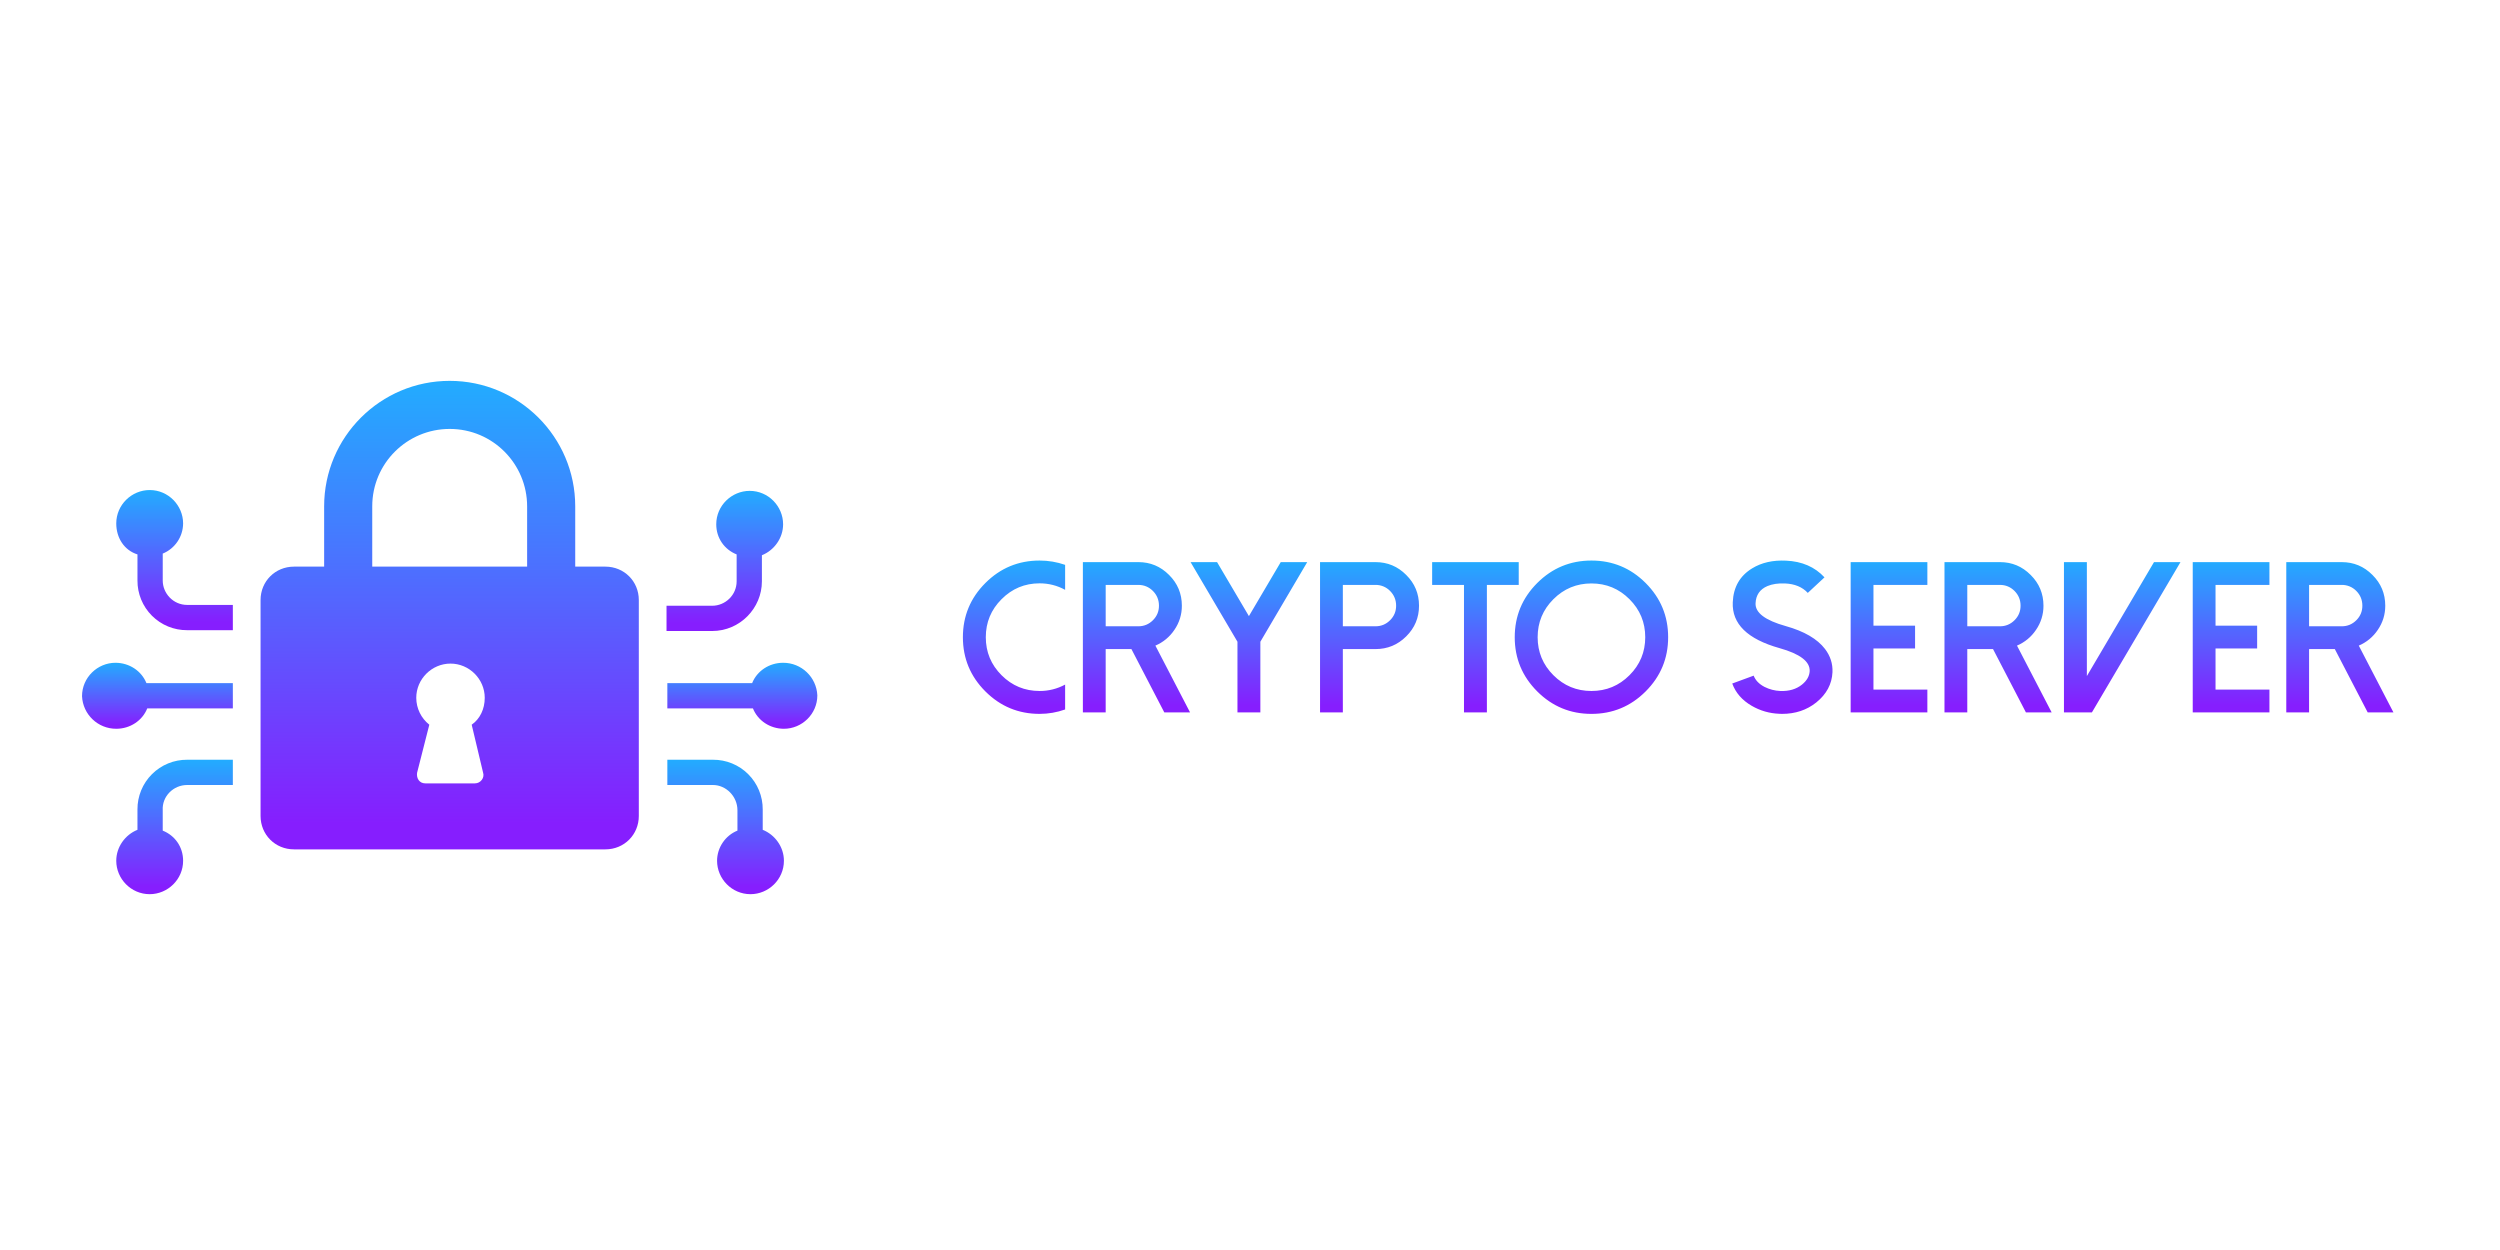
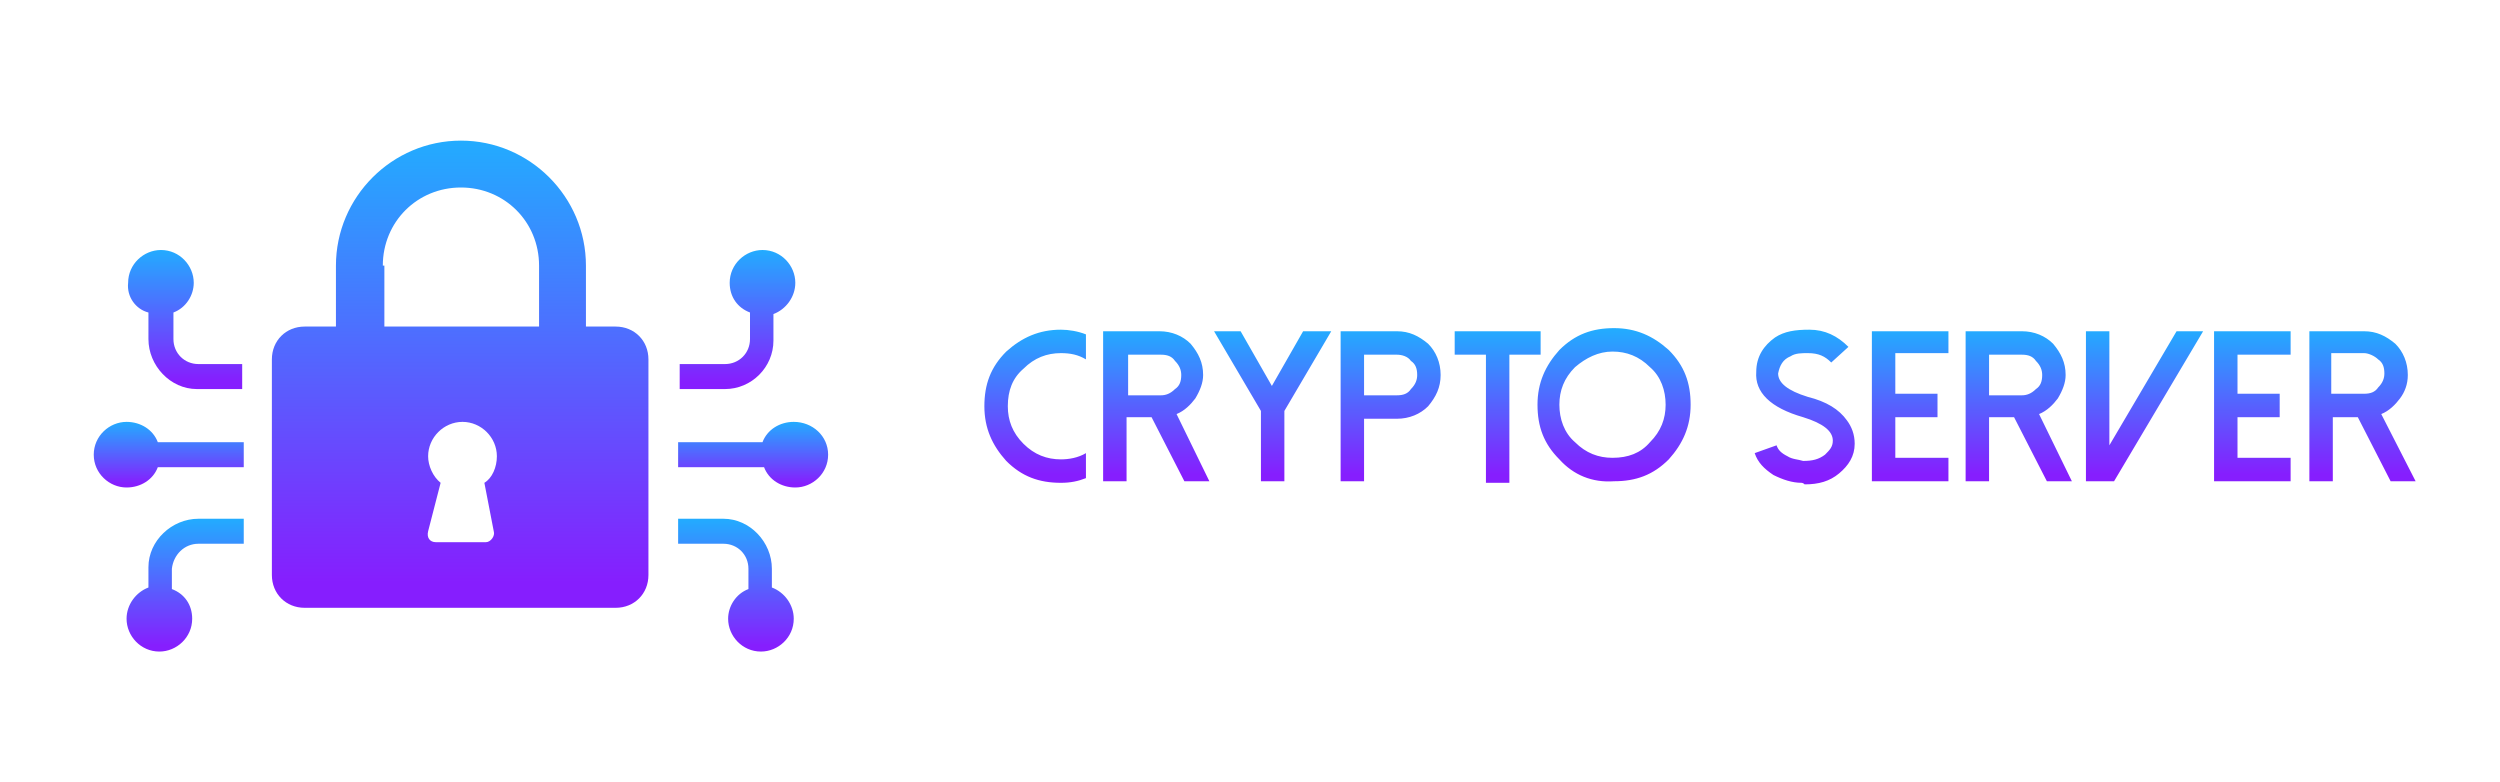
- <svg xmlns="http://www.w3.org/2000/svg" width="320" height="160">
-   <defs>
-     <linearGradient x1="50%" y1="94.501%" x2="50%" y2="0%" id="a">
-       <stop stop-color="#861EFE" offset="0%" />
-       <stop stop-color="#22ACFF" offset="100%" />
-     </linearGradient>
-     <linearGradient x1="50%" y1="94.501%" x2="50%" y2="0%" id="b">
-       <stop stop-color="#861EFE" offset="0%" />
-       <stop stop-color="#22ACFF" offset="100%" />
-     </linearGradient>
-     <linearGradient x1="50%" y1="94.501%" x2="50%" y2="0%" id="c">
-       <stop stop-color="#861EFE" offset="0%" />
-       <stop stop-color="#22ACFF" offset="100%" />
-     </linearGradient>
-     <linearGradient x1="50%" y1="94.501%" x2="50%" y2="0%" id="d">
-       <stop stop-color="#861EFE" offset="0%" />
-       <stop stop-color="#22ACFF" offset="100%" />
-     </linearGradient>
-     <linearGradient x1="50%" y1="94.501%" x2="50%" y2="0%" id="e">
-       <stop stop-color="#861EFE" offset="0%" />
-       <stop stop-color="#22ACFF" offset="100%" />
-     </linearGradient>
-     <linearGradient x1="50%" y1="94.501%" x2="50%" y2="0%" id="f">
-       <stop stop-color="#861EFE" offset="0%" />
-       <stop stop-color="#22ACFF" offset="100%" />
-     </linearGradient>
-     <linearGradient x1="50%" y1="94.501%" x2="50%" y2="0%" id="g">
-       <stop stop-color="#861EFE" offset="0%" />
-       <stop stop-color="#22ACFF" offset="100%" />
-     </linearGradient>
-   </defs>
+ <svg xmlns="http://www.w3.org/2000/svg" xmlns:xlink="http://www.w3.org/1999/xlink" height="50" viewBox="0 0 160 50" width="160">
+   <linearGradient id="a">
+     <stop offset="0" stop-color="#861efe" />
+     <stop offset="1" stop-color="#22acff" />
+   </linearGradient>
+   <linearGradient id="b" x1="50.352%" x2="50.352%" xlink:href="#a" y1="94.502%" y2="-.736%" />
+   <linearGradient id="c" x1="50.27%" x2="50.27%" xlink:href="#a" y1="95.616%" y2="-.041%" />
+   <linearGradient id="d" x1="49.754%" x2="49.754%" xlink:href="#a" y1="94.652%" y2="-.397%" />
+   <linearGradient id="e" x1="48.451%" x2="48.451%" xlink:href="#a" y1="94.84%" y2="-.393%" />
+   <linearGradient id="f" x1="50.527%" x2="50.527%" xlink:href="#a" y1="95.64%" y2="-.017%" />
+   <linearGradient id="g" x1="50.075%" x2="50.075%" xlink:href="#a" y1="94.652%" y2="-.377%" />
+   <linearGradient id="h" x1="50.115%" x2="50.115%" xlink:href="#a" y1="94.521%" y2="-.246%" />
+   <linearGradient id="i" x1="50.026%" x2="50.026%" xlink:href="#a" y1="93.533%" y2=".796%" />
  <g fill="none" fill-rule="evenodd">
-     <path d="M0 0L320 0 320 160 0 160z" />
-     <g transform="translate(10.5 48.75)" fill-rule="nonzero">
-       <path d="M7.096 22.215v3.337a6.322 6.322 0 0 0 6.365 6.362h5.843V28.68H13.46c-1.774 0-3.13-1.46-3.13-3.129V22.11a4.198 4.198 0 0 0 2.608-3.859c0-2.294-1.878-4.276-4.278-4.276-2.296 0-4.279 1.878-4.279 4.276 0 1.878 1.044 3.442 2.714 3.964" fill="url(#a)" />
-       <path d="M13.46 51.73h5.844v-3.233H13.46a6.322 6.322 0 0 0-6.365 6.362v2.607c-1.566.626-2.714 2.19-2.714 3.963 0 2.294 1.879 4.276 4.279 4.276 2.295 0 4.278-1.877 4.278-4.276 0-1.773-1.044-3.233-2.609-3.859v-2.607c-.104-1.773 1.357-3.233 3.13-3.233" fill="url(#b)" />
-       <path d="M4.382 44.533c1.774 0 3.34-1.042 3.966-2.607h10.956v-3.233H8.244c-.627-1.564-2.192-2.607-3.966-2.607C1.983 36.086 0 37.963 0 40.362a4.369 4.369 0 0 0 4.382 4.171" fill="url(#c)" />
-       <path d="M87.024 25.656V22.32c1.565-.626 2.713-2.19 2.713-3.963 0-2.295-1.879-4.276-4.278-4.276-2.296 0-4.279 1.877-4.279 4.276 0 1.773 1.044 3.233 2.61 3.859v3.441c0 1.773-1.462 3.129-3.131 3.129h-5.844v3.233h5.844c3.547 0 6.365-2.92 6.365-6.362" fill="url(#d)" />
-       <path d="M83.893 54.963v2.607c-1.565.626-2.608 2.19-2.608 3.859 0 2.294 1.878 4.276 4.278 4.276 2.295 0 4.278-1.877 4.278-4.276 0-1.773-1.148-3.337-2.713-3.963v-2.607a6.322 6.322 0 0 0-6.365-6.362H74.92v3.233h5.843c1.67 0 3.13 1.46 3.13 3.233" fill="url(#b)" />
-       <path d="M89.737 36.086c-1.774 0-3.34 1.043-3.965 2.607H74.92v3.233h10.956c.626 1.565 2.191 2.607 3.965 2.607 2.296 0 4.278-1.877 4.278-4.276a4.37 4.37 0 0 0-4.382-4.171" fill="url(#e)" />
-       <path d="M27.13 59.969h39.86c2.4 0 4.278-1.877 4.278-4.276V28.055c0-2.399-1.879-4.276-4.278-4.276h-3.861v-7.718C63.129 7.196 55.929 0 47.059 0 38.19 0 30.99 7.196 30.99 16.061v7.718h-3.86c-2.4 0-4.278 1.877-4.278 4.276v27.638c0 2.399 1.878 4.276 4.278 4.276zm24.208-9.804c.208.626-.313 1.356-1.044 1.356H43.93c-.73 0-1.148-.626-1.043-1.356l1.565-6.153a4.4 4.4 0 0 1-1.67-3.442c0-2.399 1.983-4.38 4.383-4.38s4.382 1.981 4.382 4.38c0 1.46-.626 2.712-1.67 3.442l1.462 6.153zM37.147 16.061c0-5.527 4.487-9.908 9.913-9.908 5.53 0 9.912 4.485 9.912 9.908v7.718H37.147v-7.718z" fill="url(#f)" />
+     <path d="m0 0h160v50h-160z" />
+     <g fill-rule="nonzero" transform="translate(6 9)">
+       <path d="m3.5 11v1.7c0 1.7 1.4 3.2 3.1 3.2h2.9v-1.6h-2.8c-.9 0-1.6-.7-1.6-1.6v-1.7c.8-.3 1.3-1.1 1.3-1.9 0-1.1-.9-2.1-2.1-2.1-1.1 0-2.1.9-2.1 2.1-.1.9.5 1.7 1.3 1.9" fill="url(#b)" />
+       <path d="m6.7 25.8h2.9v-1.6h-2.9c-1.7 0-3.2 1.4-3.2 3.1v1.3c-.8.3-1.4 1.1-1.4 2 0 1.1.9 2.1 2.1 2.1 1.1 0 2.1-.9 2.1-2.1 0-.9-.5-1.6-1.3-1.9v-1.3c.1-.9.8-1.6 1.7-1.6" fill="url(#c)" />
+       <path d="m2.1 22.2c.9 0 1.7-.5 2-1.3h5.5v-1.6h-5.5c-.3-.8-1.1-1.3-2-1.3-1.1 0-2.1.9-2.1 2.1s1 2.1 2.1 2.1" fill="url(#d)" />
+       <path d="m43.5 12.8v-1.7c.8-.3 1.4-1.1 1.4-2 0-1.1-.9-2.1-2.1-2.1-1.1 0-2.1.9-2.1 2.1 0 .9.5 1.6 1.3 1.9v1.7c0 .9-.7 1.6-1.6 1.6h-2.9v1.6h2.9c1.7 0 3.1-1.4 3.1-3.1" fill="url(#e)" />
+       <path d="m41.9 27.4v1.3c-.8.3-1.3 1.1-1.3 1.9 0 1.1.9 2.1 2.1 2.1 1.1 0 2.1-.9 2.1-2.1 0-.9-.6-1.7-1.4-2v-1.2c0-1.7-1.4-3.2-3.1-3.2h-2.9v1.6h2.9c.9 0 1.6.7 1.6 1.6" fill="url(#f)" />
+       <path d="m44.8 18c-.9 0-1.7.5-2 1.3h-5.4v1.6h5.5c.3.8 1.1 1.3 2 1.3 1.1 0 2.1-.9 2.1-2.1s-1-2.1-2.2-2.1" fill="url(#g)" />
+       <path d="m13.5 29.9h19.9c1.2 0 2.1-.9 2.1-2.1v-13.8c0-1.2-.9-2.1-2.1-2.1h-1.9v-3.9c0-4.4-3.6-8-8-8s-8 3.6-8 8v3.9h-2c-1.2 0-2.1.9-2.1 2.1v13.8c0 1.2.9 2.1 2.1 2.1zm12.1-4.9c.1.3-.2.7-.5.7h-3.2c-.4 0-.6-.3-.5-.7l.8-3.1c-.5-.4-.8-1.1-.8-1.7 0-1.2 1-2.2 2.2-2.2s2.2 1 2.2 2.2c0 .7-.3 1.4-.8 1.7zm-7.1-17c0-2.8 2.2-5 5-5s5 2.2 5 5v3.9h-9.9v-3.9z" fill="url(#h)" />
+       <path d="m59.5 19.4c-.7-.7-1-1.5-1-2.4 0-1 .3-1.8 1-2.4.7-.7 1.5-1 2.4-1 .6 0 1.1.1 1.6.4v-1.6c-.5-.2-1.1-.3-1.6-.3-1.4 0-2.5.5-3.5 1.4-1 1-1.4 2.1-1.4 3.5s.5 2.5 1.4 3.5c1 1 2.1 1.4 3.5 1.4.6 0 1.1-.1 1.6-.3v-1.6c-.5.3-1.1.4-1.6.4-.9 0-1.7-.3-2.4-1zm6.7-3.1v-2.6h2.1c.4 0 .7.1.9.4.3.3.4.6.4.9 0 .4-.1.7-.4.9-.3.3-.6.4-.9.4zm3.1 1.2c.5-.2.9-.6 1.2-1 .3-.5.5-1 .5-1.5 0-.8-.3-1.4-.8-2-.5-.5-1.2-.8-2-.8h-3.6v9.6h1.5v-4.1h1.6l2.1 4.1h1.6zm8.1-5.3-2 3.5-2-3.5h-1.7l3 5.1v4.5h1.5v-4.5l3-5.1zm3.9 4.1h2.1c.4 0 .7-.1.9-.4.3-.3.4-.6.4-.9 0-.4-.1-.7-.4-.9-.2-.3-.6-.4-.9-.4h-2.1zm0 5.5h-1.5v-9.6h3.6c.8 0 1.4.3 2 .8.5.5.8 1.2.8 2s-.3 1.4-.8 2c-.5.5-1.2.8-2 .8h-2.1zm5.8-9.6v1.5h2v8.2h1.5v-8.2h2v-1.5zm7.7 2.3c-.7.7-1 1.5-1 2.4s.3 1.8 1 2.4c.7.7 1.5 1 2.4 1 1 0 1.8-.3 2.4-1 .7-.7 1-1.5 1-2.4s-.3-1.8-1-2.4c-.7-.7-1.5-1-2.4-1s-1.7.4-2.4 1zm-1 5.9c-1-1-1.4-2.1-1.4-3.5s.5-2.5 1.4-3.5c1-1 2.1-1.4 3.5-1.4s2.5.5 3.5 1.4c1 1 1.4 2.1 1.4 3.5s-.5 2.5-1.4 3.5c-1 1-2.1 1.4-3.5 1.4-1.4.1-2.6-.4-3.5-1.4zm15.5 1.5c-.6 0-1.2-.2-1.8-.5-.6-.4-1-.8-1.2-1.4l1.4-.5c.1.3.3.5.7.7.3.2.7.2 1 .3.6 0 1-.1 1.4-.4.3-.3.5-.5.5-.9 0-.6-.6-1.1-1.9-1.5-2.1-.6-3.1-1.6-3-2.9 0-1 .5-1.7 1.2-2.2.6-.4 1.3-.5 2.2-.5 1 0 1.8.4 2.5 1.1l-1.1 1c-.4-.4-.8-.6-1.5-.6-.4 0-.8 0-1.1.2-.5.2-.7.6-.8 1.1 0 .6.6 1.1 1.9 1.5 1.2.3 2 .8 2.5 1.5.3.4.5.9.5 1.5 0 .8-.4 1.4-1 1.9s-1.3.7-2.2.7c-.1-.1-.2-.1-.2-.1zm4.5-9.7v9.6h4.9v-1.5h-3.4v-2.6h2.7v-1.5h-2.7v-2.6h3.4v-1.4zm7.5 4.1v-2.6h2.1c.4 0 .7.1.9.4.3.3.4.6.4.9 0 .4-.1.7-.4.9-.3.3-.6.4-.9.4zm3.2 1.2c.5-.2.9-.6 1.2-1 .3-.5.5-1 .5-1.5 0-.8-.3-1.4-.8-2-.5-.5-1.2-.8-2-.8h-3.6v9.6h1.5v-4.1h1.6l2.1 4.1h1.6zm3-5.3v9.6h1.8l5.7-9.6h-1.7l-4.3 7.3v-7.3zm13.1 0v1.5h-3.4v2.5h2.7v1.5h-2.7v2.6h3.4v1.5h-4.9v-9.6zm4.7 0c.8 0 1.4.3 2 .8.5.5.8 1.2.8 2 0 .6-.2 1.1-.5 1.5s-.7.8-1.2 1l2.2 4.3h-1.6l-2.1-4.1h-1.6v4.1h-1.5v-9.6zm0 1.4h-2.1v2.6h2.1c.4 0 .7-.1.9-.4.3-.3.4-.6.4-.9 0-.4-.1-.7-.4-.9-.2-.2-.6-.4-.9-.4z" fill="url(#i)" />
    </g>
-     <path d="M4.95 14.68c-1.346-1.345-2.018-2.967-2.018-4.867s.672-3.522 2.017-4.866c1.345-1.353 2.968-2.03 4.869-2.03 1.166 0 2.255.278 3.268.833V.551A9.89 9.89 0 0 0 9.818 0C7.11 0 4.797.959 2.878 2.877.96 4.795 0 7.107 0 9.813c0 2.706.96 5.019 2.878 6.936 1.919 1.918 4.232 2.877 6.94 2.877 1.12 0 2.21-.188 3.268-.564v-3.186a6.776 6.776 0 0 1-3.268.82c-1.9 0-3.524-.672-4.869-2.017zm13.328-6.265V3.118h4.182c.727 0 1.35.26 1.87.78.51.52.767 1.147.767 1.882 0 .726-.256 1.344-.767 1.855-.52.52-1.143.78-1.87.78h-4.182zm6.36 2.474a5.5 5.5 0 0 0 2.435-2.017 5.362 5.362 0 0 0 .955-3.092c0-1.541-.547-2.854-1.64-3.939C25.301.748 23.992.201 22.46.201h-7.102v19.237h2.919v-8.106h3.295l4.21 8.106h3.295l-4.438-8.55zM40.685.202l-4.075 6.91-4.075-6.91h-3.39l6 10.19v9.047h2.931v-9.047L44.074.202h-3.39zm7.949 8.213h4.183c.726 0 1.35-.26 1.87-.78.51-.51.766-1.129.766-1.855 0-.735-.256-1.362-.767-1.882a2.551 2.551 0 0 0-1.87-.78h-4.182v5.297zm0 11.023h-2.919V.202h7.102c1.533 0 2.842.546 3.927 1.64 1.094 1.084 1.641 2.397 1.641 3.939 0 1.532-.547 2.84-1.64 3.925-1.086 1.084-2.395 1.626-3.928 1.626h-4.183v8.106zM60.065.202v2.917h4.075v16.32h2.932V3.118h4.075V.202H60.065zm15.52 4.745c-1.344 1.344-2.017 2.966-2.017 4.866 0 1.9.673 3.522 2.018 4.866 1.345 1.345 2.968 2.017 4.868 2.017 1.901 0 3.524-.672 4.869-2.017 1.345-1.344 2.018-2.966 2.018-4.866 0-1.9-.673-3.522-2.018-4.866-1.345-1.345-2.968-2.017-4.869-2.017-1.9 0-3.523.672-4.868 2.017zm-2.07 11.803c-1.92-1.918-2.879-4.23-2.879-6.937 0-2.706.96-5.018 2.878-6.936C75.434.959 77.747 0 80.454 0c2.708 0 5.021.959 6.94 2.877 1.919 1.918 2.878 4.23 2.878 6.936 0 2.707-.96 5.019-2.878 6.937-1.919 1.918-4.232 2.877-6.94 2.877-2.707 0-5.02-.96-6.94-2.877zm30.974 2.863a7.52 7.52 0 0 1-3.524-1.022c-1.22-.708-2.049-1.657-2.488-2.85l2.743-1.008c.225.592.686 1.071 1.386 1.439a4.95 4.95 0 0 0 2.017.524c1.12.045 2.049-.229 2.784-.82.619-.502.946-1.075.982-1.72.054-1.228-1.233-2.21-3.86-2.945-4.116-1.156-6.11-3.114-5.985-5.874.08-1.936.91-3.383 2.488-4.342 1.202-.735 2.645-1.062 4.33-.982 2.045.09 3.686.802 4.923 2.138l-2.138 1.99c-.7-.754-1.672-1.157-2.919-1.21-.878-.036-1.627.076-2.246.335-.968.413-1.475 1.148-1.52 2.205-.053 1.21 1.233 2.182 3.86 2.917 2.368.663 4.044 1.64 5.03 2.93.682.897 1 1.887.955 2.972-.071 1.523-.762 2.814-2.07 3.871-1.22.977-2.682 1.466-4.385 1.466-.126 0-.247-.005-.363-.014zM113.634.202v19.236h9.818v-2.917h-6.9v-5.27h5.327V8.334h-5.326V3.12h6.9V.202h-9.819zm14.929 8.213V3.118h4.183c.726 0 1.35.26 1.87.78.51.52.766 1.147.766 1.882 0 .726-.256 1.344-.767 1.855-.52.52-1.143.78-1.87.78h-4.182zm6.361 2.474a5.5 5.5 0 0 0 2.435-2.017 5.363 5.363 0 0 0 .955-3.092c0-1.541-.547-2.854-1.641-3.939-1.085-1.093-2.394-1.64-3.928-1.64h-7.101v19.237h2.918v-8.106h3.296l4.21 8.106h3.294l-4.438-8.55zM140.936.202v19.236h3.578L155.852.202h-3.39l-8.593 14.585V.202h-2.933zm26.302 0v2.917h-6.9v5.215h5.326v2.917h-5.326v5.27h6.9v2.917h-9.818V.202h9.818zm9.257 0c1.534 0 2.843.546 3.928 1.64 1.094 1.084 1.64 2.397 1.64 3.938 0 1.13-.318 2.16-.954 3.092a5.5 5.5 0 0 1-2.435 2.017l4.438 8.55h-3.295l-4.21-8.107h-3.295v8.106h-2.918V.201h7.101zm0 2.916h-4.182v5.297h4.183c.726 0 1.35-.26 1.87-.78.51-.51.766-1.129.766-1.855 0-.735-.256-1.362-.767-1.882a2.55 2.55 0 0 0-1.87-.78z" transform="translate(123.25 71.75)" fill="url(#g)" fill-rule="nonzero" />
  </g>
</svg>
